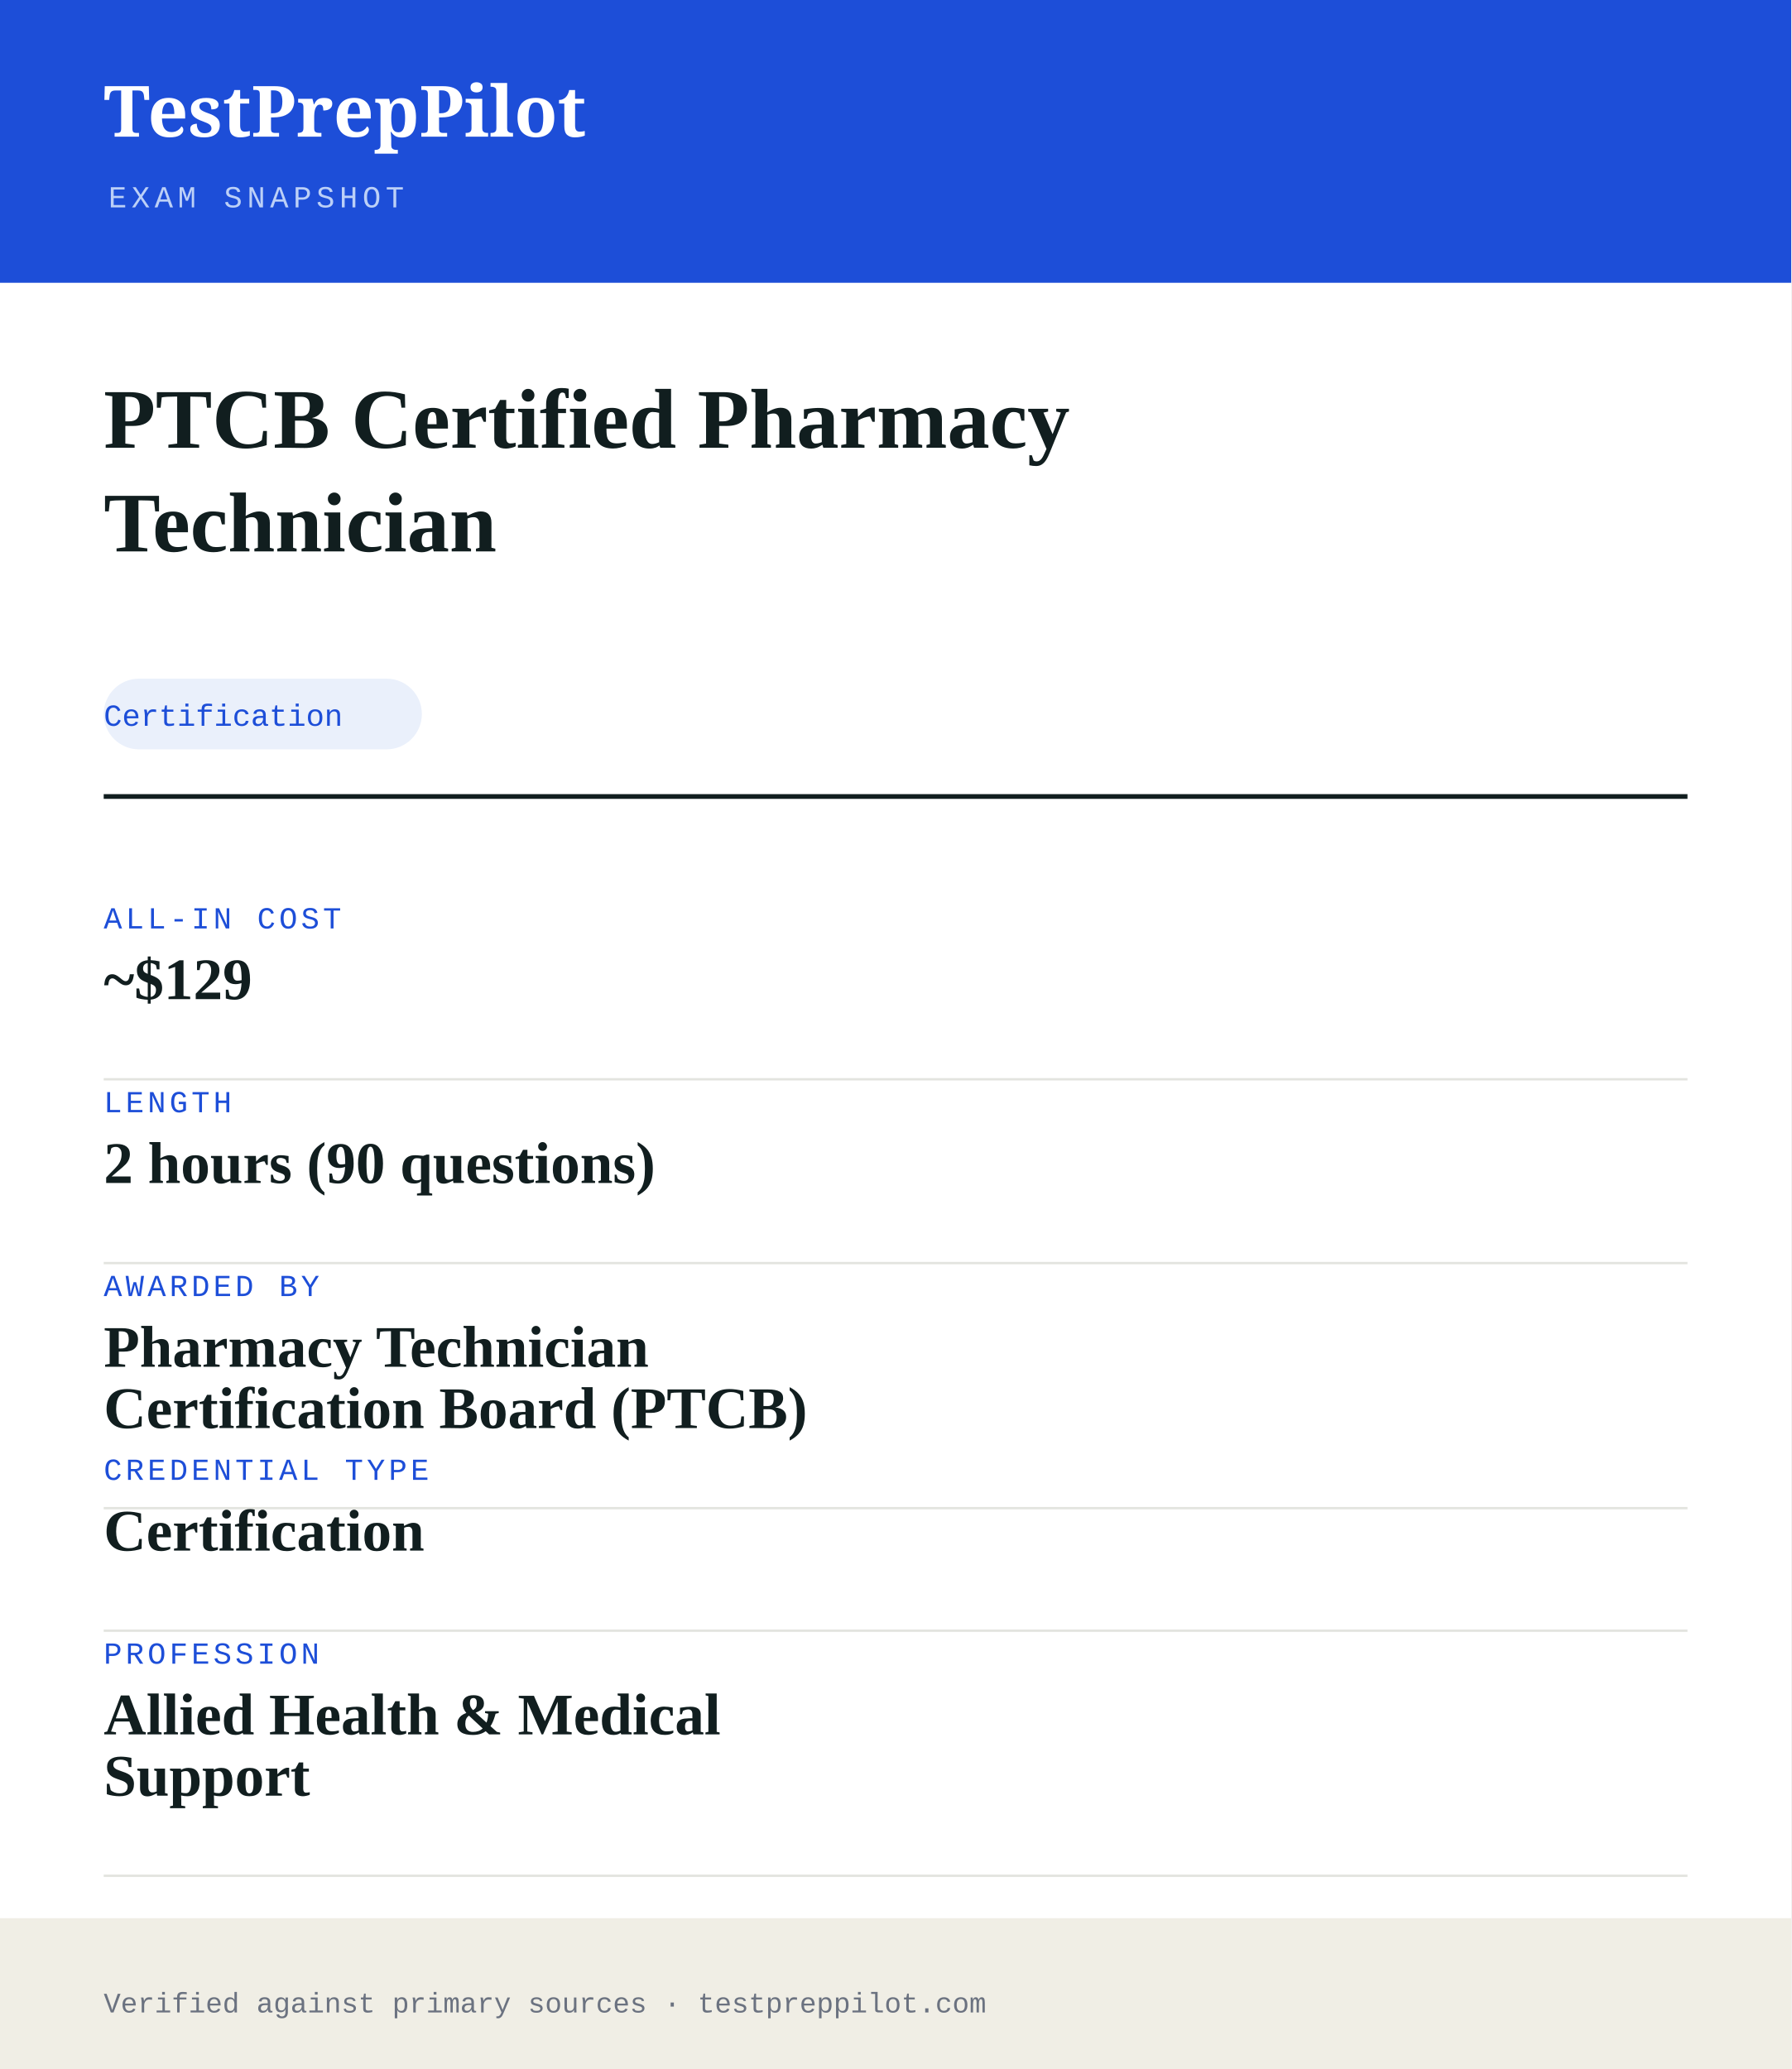
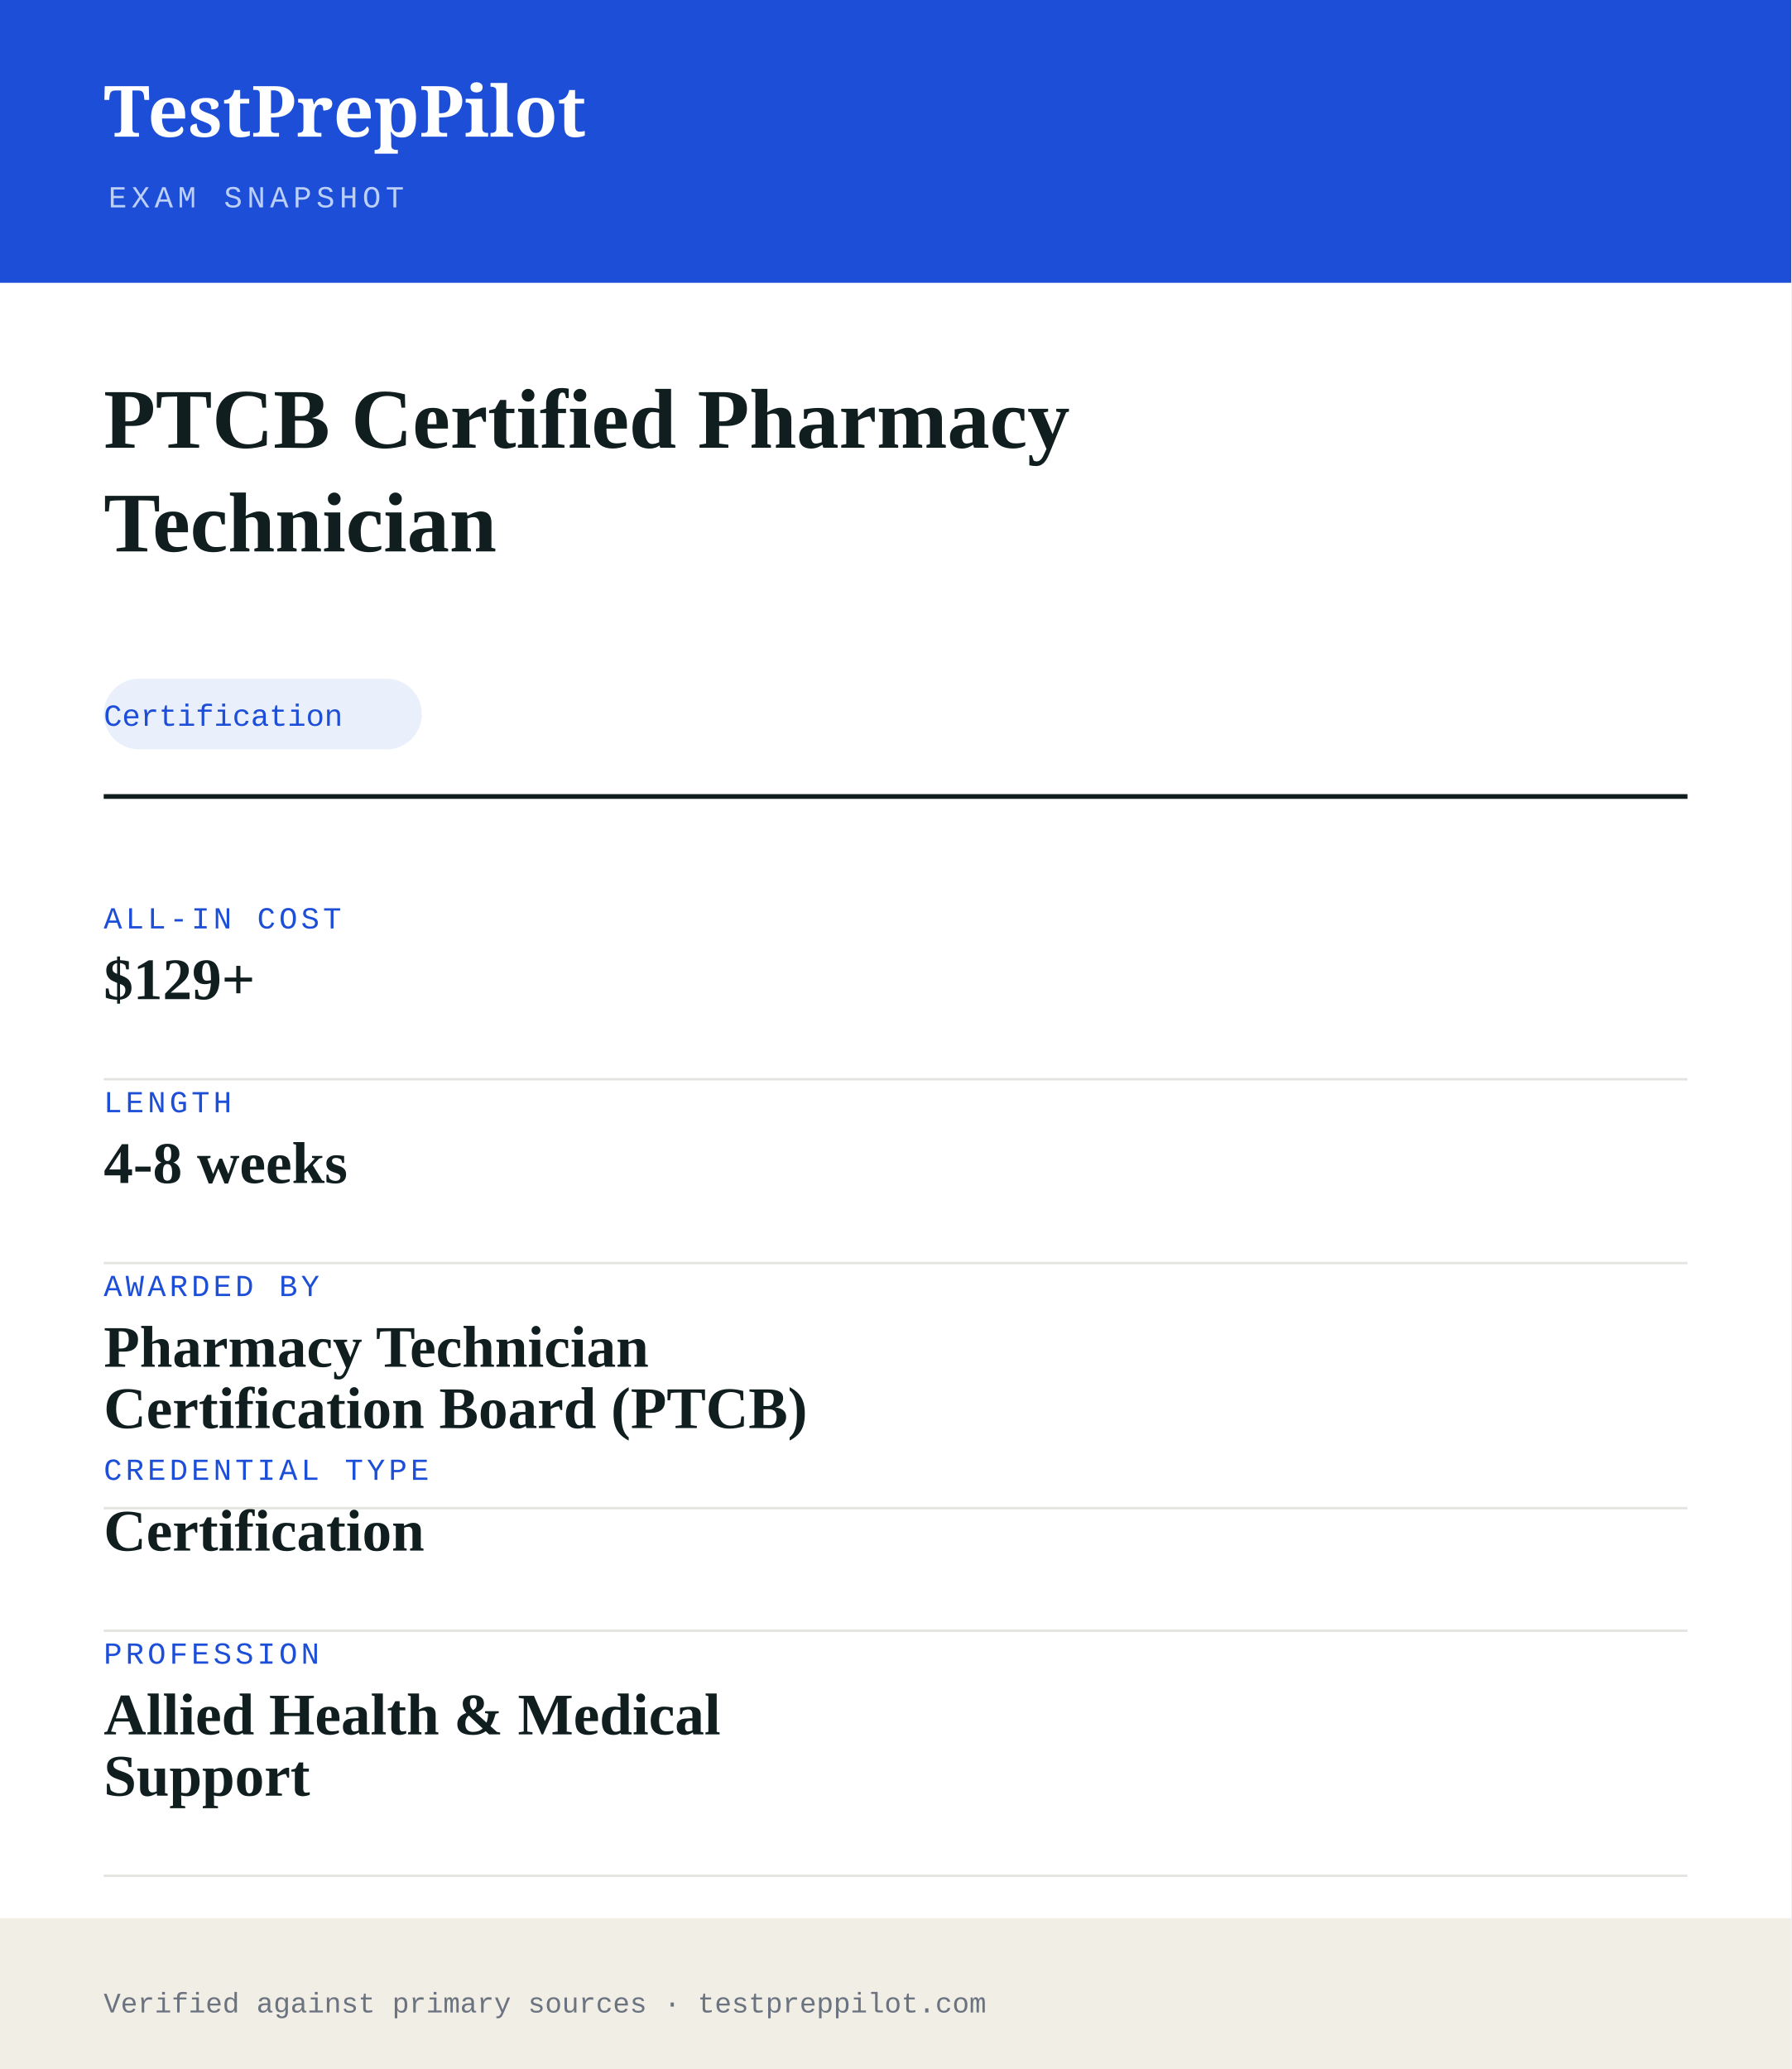
<svg xmlns="http://www.w3.org/2000/svg" width="760" height="878" viewBox="0 0 760 878" role="img" aria-label="PTCB Certified Pharmacy Technician — quick facts">
  <rect width="760" height="878" fill="#ffffff" />
  <rect width="760" height="120" fill="#1d4ed8" />
  <text x="44" y="58" font-family="Georgia, serif" font-size="30" font-weight="700" fill="#ffffff">TestPrepPilot</text>
  <text x="46" y="88" font-family="'Courier New', monospace" font-size="13" letter-spacing="2" fill="#bcd0f7">EXAM SNAPSHOT</text>
  <text x="44" y="190" font-family="Georgia, 'Times New Roman', serif" font-size="36" font-weight="700" fill="#111e1f">PTCB Certified Pharmacy</text>
  <text x="44" y="234" font-family="Georgia, 'Times New Roman', serif" font-size="36" font-weight="700" fill="#111e1f">Technician</text>
  <rect x="44" y="288" width="135" height="30" rx="15" fill="#eaf0fb" />
  <text x="44" y="308" font-family="'Courier New', monospace" font-size="13" fill="#1d4ed8">Certification</text>
  <line x1="44" y1="338" x2="716" y2="338" stroke="#111e1f" stroke-width="2" />
  <text x="44" y="394" font-family="'Courier New', monospace" font-size="13" letter-spacing="1.5" fill="#1d4ed8">ALL-IN COST</text>
-   <text x="44" y="424" font-family="Georgia, 'Times New Roman', serif" font-size="25" font-weight="700" fill="#111e1f">~$129</text>
+   <text x="44" y="424" font-family="Georgia, 'Times New Roman', serif" font-size="25" font-weight="700" fill="#111e1f">$129+</text>
  <line x1="44" y1="458" x2="716" y2="458" stroke="#e3e4df" stroke-width="1" />
  <text x="44" y="472" font-family="'Courier New', monospace" font-size="13" letter-spacing="1.5" fill="#1d4ed8">LENGTH</text>
-   <text x="44" y="502" font-family="Georgia, 'Times New Roman', serif" font-size="25" font-weight="700" fill="#111e1f">2 hours (90 questions)</text>
+   <text x="44" y="502" font-family="Georgia, 'Times New Roman', serif" font-size="25" font-weight="700" fill="#111e1f">4-8 weeks</text>
  <line x1="44" y1="536" x2="716" y2="536" stroke="#e3e4df" stroke-width="1" />
  <text x="44" y="550" font-family="'Courier New', monospace" font-size="13" letter-spacing="1.5" fill="#1d4ed8">AWARDED BY</text>
  <text x="44" y="580" font-family="Georgia, 'Times New Roman', serif" font-size="25" font-weight="700" fill="#111e1f">Pharmacy Technician</text>
  <text x="44" y="606" font-family="Georgia, 'Times New Roman', serif" font-size="25" font-weight="700" fill="#111e1f">Certification Board (PTCB)</text>
  <line x1="44" y1="640" x2="716" y2="640" stroke="#e3e4df" stroke-width="1" />
  <text x="44" y="628" font-family="'Courier New', monospace" font-size="13" letter-spacing="1.5" fill="#1d4ed8">CREDENTIAL TYPE</text>
  <text x="44" y="658" font-family="Georgia, 'Times New Roman', serif" font-size="25" font-weight="700" fill="#111e1f">Certification</text>
  <line x1="44" y1="692" x2="716" y2="692" stroke="#e3e4df" stroke-width="1" />
  <text x="44" y="706" font-family="'Courier New', monospace" font-size="13" letter-spacing="1.5" fill="#1d4ed8">PROFESSION</text>
  <text x="44" y="736" font-family="Georgia, 'Times New Roman', serif" font-size="25" font-weight="700" fill="#111e1f">Allied Health &amp; Medical</text>
  <text x="44" y="762" font-family="Georgia, 'Times New Roman', serif" font-size="25" font-weight="700" fill="#111e1f">Support</text>
  <line x1="44" y1="796" x2="716" y2="796" stroke="#e3e4df" stroke-width="1" />
  <rect x="0" y="814" width="760" height="64" fill="#f0eee5" />
  <text x="44" y="854" font-family="'Courier New', monospace" font-size="12" fill="#6b7280">Verified against primary sources · testpreppilot.com</text>
</svg>
